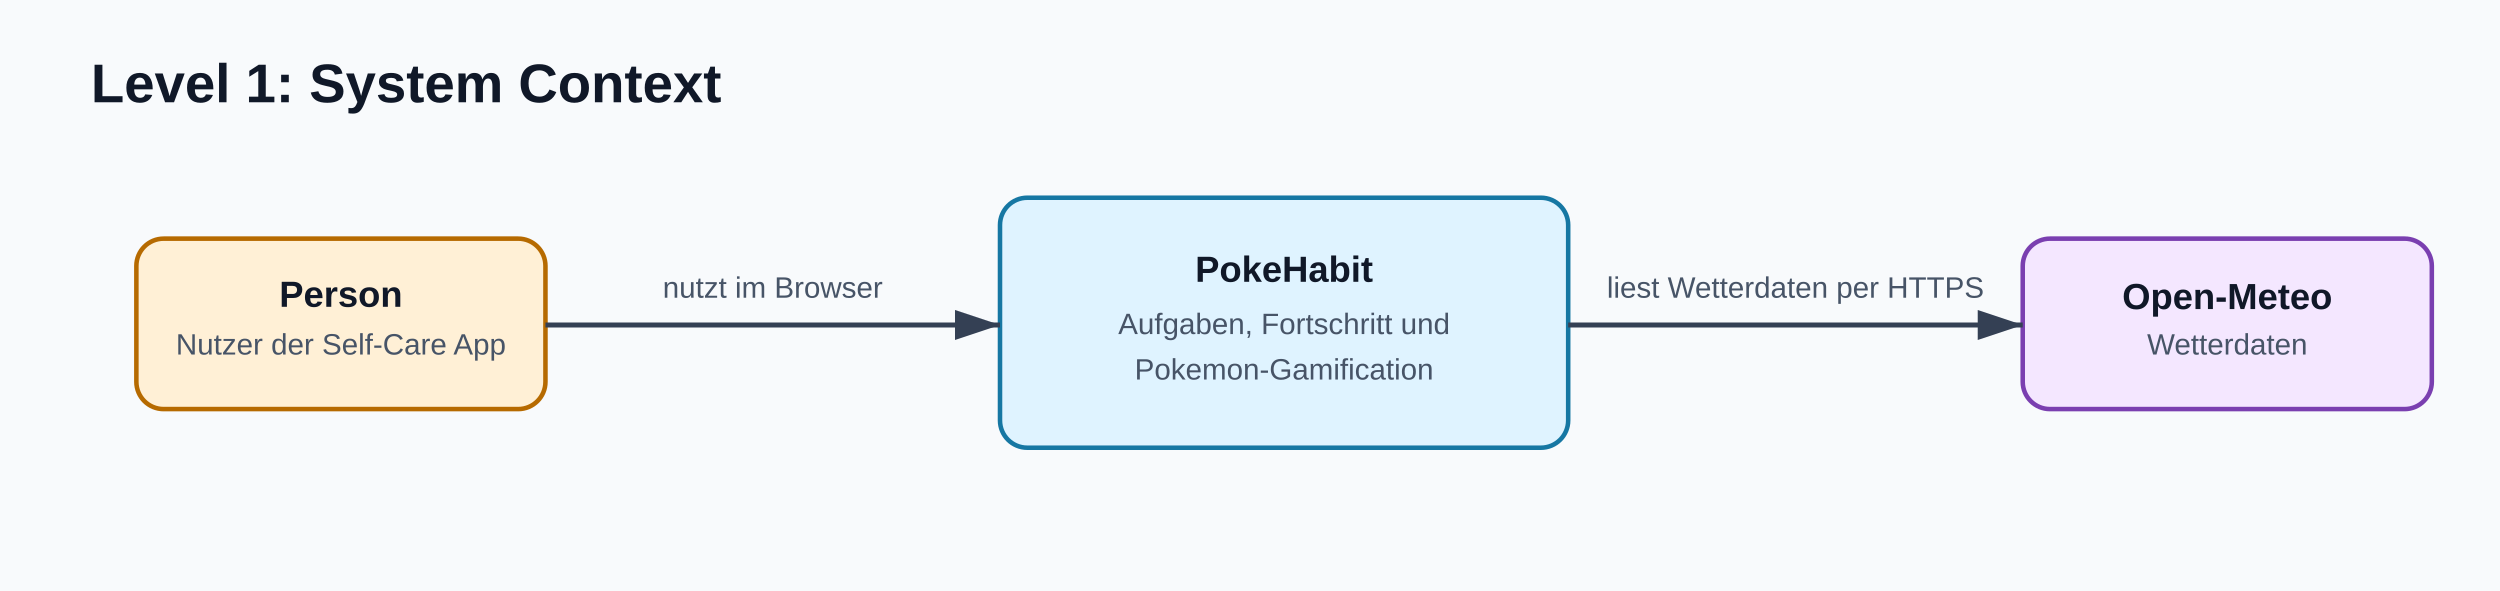
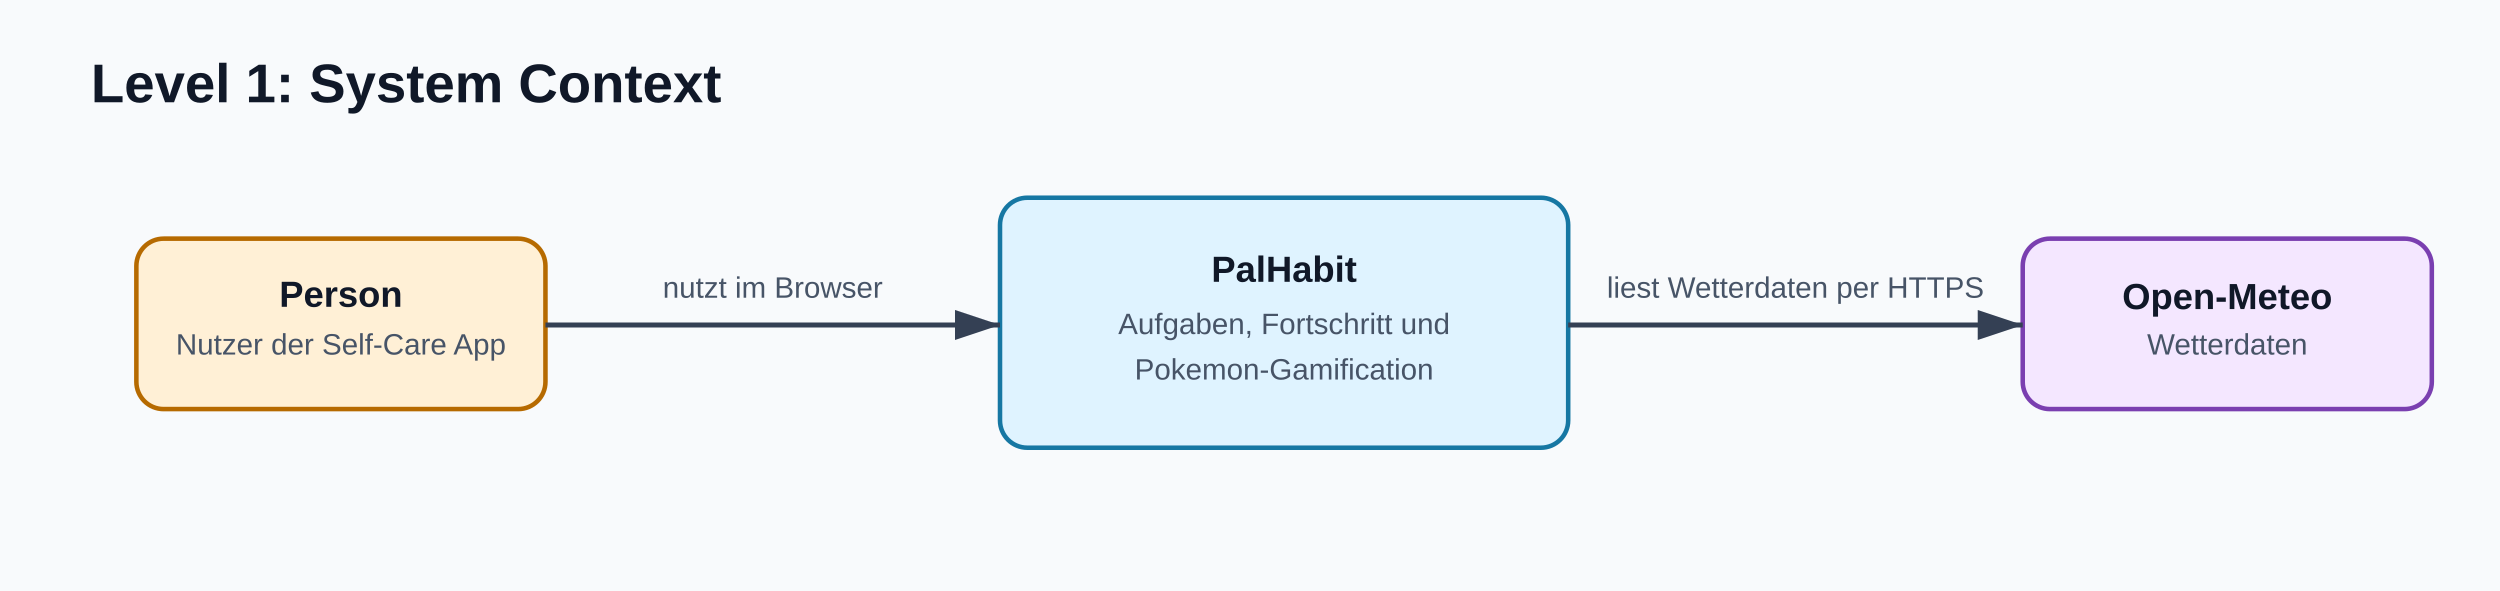
<svg xmlns="http://www.w3.org/2000/svg" width="1100" height="260" viewBox="0 0 1100 260" role="img" aria-labelledby="title desc">
  <defs>
    <marker id="arrow" markerWidth="10" markerHeight="10" refX="9" refY="3" orient="auto" markerUnits="strokeWidth">
      <path d="M0,0 L0,6 L9,3 z" fill="#344054" />
    </marker>
    <style>
      .bg{fill:#f8fafc}
      .box{stroke-width:2;rx:12}
      .person{fill:#fff0d6;stroke:#b66a00}
      .system{fill:#dff3ff;stroke:#1677a3}
      .external{fill:#f4e7ff;stroke:#7a3fb0}
      .title{font:700 24px Arial,sans-serif;fill:#101828}
      .label{font:700 16px Arial,sans-serif;fill:#101828}
      .small{font:13px Arial,sans-serif;fill:#475467}
      .arrow{stroke:#344054;stroke-width:2.2;fill:none;marker-end:url(#arrow)}
    </style>
  </defs>
  <rect class="bg" width="1100" height="260" />
  <text x="40" y="45" class="title">Level 1: System Context</text>
  <rect x="60" y="105" width="180" height="75" class="box person" />
  <text x="150" y="135" text-anchor="middle" class="label">Person</text>
  <text x="150" y="156" text-anchor="middle" class="small">Nutzer der Self-Care App</text>
  <rect x="440" y="87" width="250" height="110" class="box system" />
-   <text x="565" y="124" text-anchor="middle" class="label">PokeHabit</text>
+   <text x="565" y="124" text-anchor="middle" class="label">PalHabit</text>
  <text x="565" y="147" text-anchor="middle" class="small">Aufgaben, Fortschritt und</text>
  <text x="565" y="167" text-anchor="middle" class="small">Pokemon-Gamification</text>
  <rect x="890" y="105" width="180" height="75" class="box external" />
  <text x="980" y="136" text-anchor="middle" class="label">Open-Meteo</text>
  <text x="980" y="156" text-anchor="middle" class="small">Wetterdaten</text>
  <path d="M240 143 H440" class="arrow" />
  <text x="340" y="131" text-anchor="middle" class="small">nutzt im Browser</text>
  <path d="M690 143 H890" class="arrow" />
  <text x="790" y="131" text-anchor="middle" class="small">liest Wetterdaten per HTTPS</text>
</svg>
